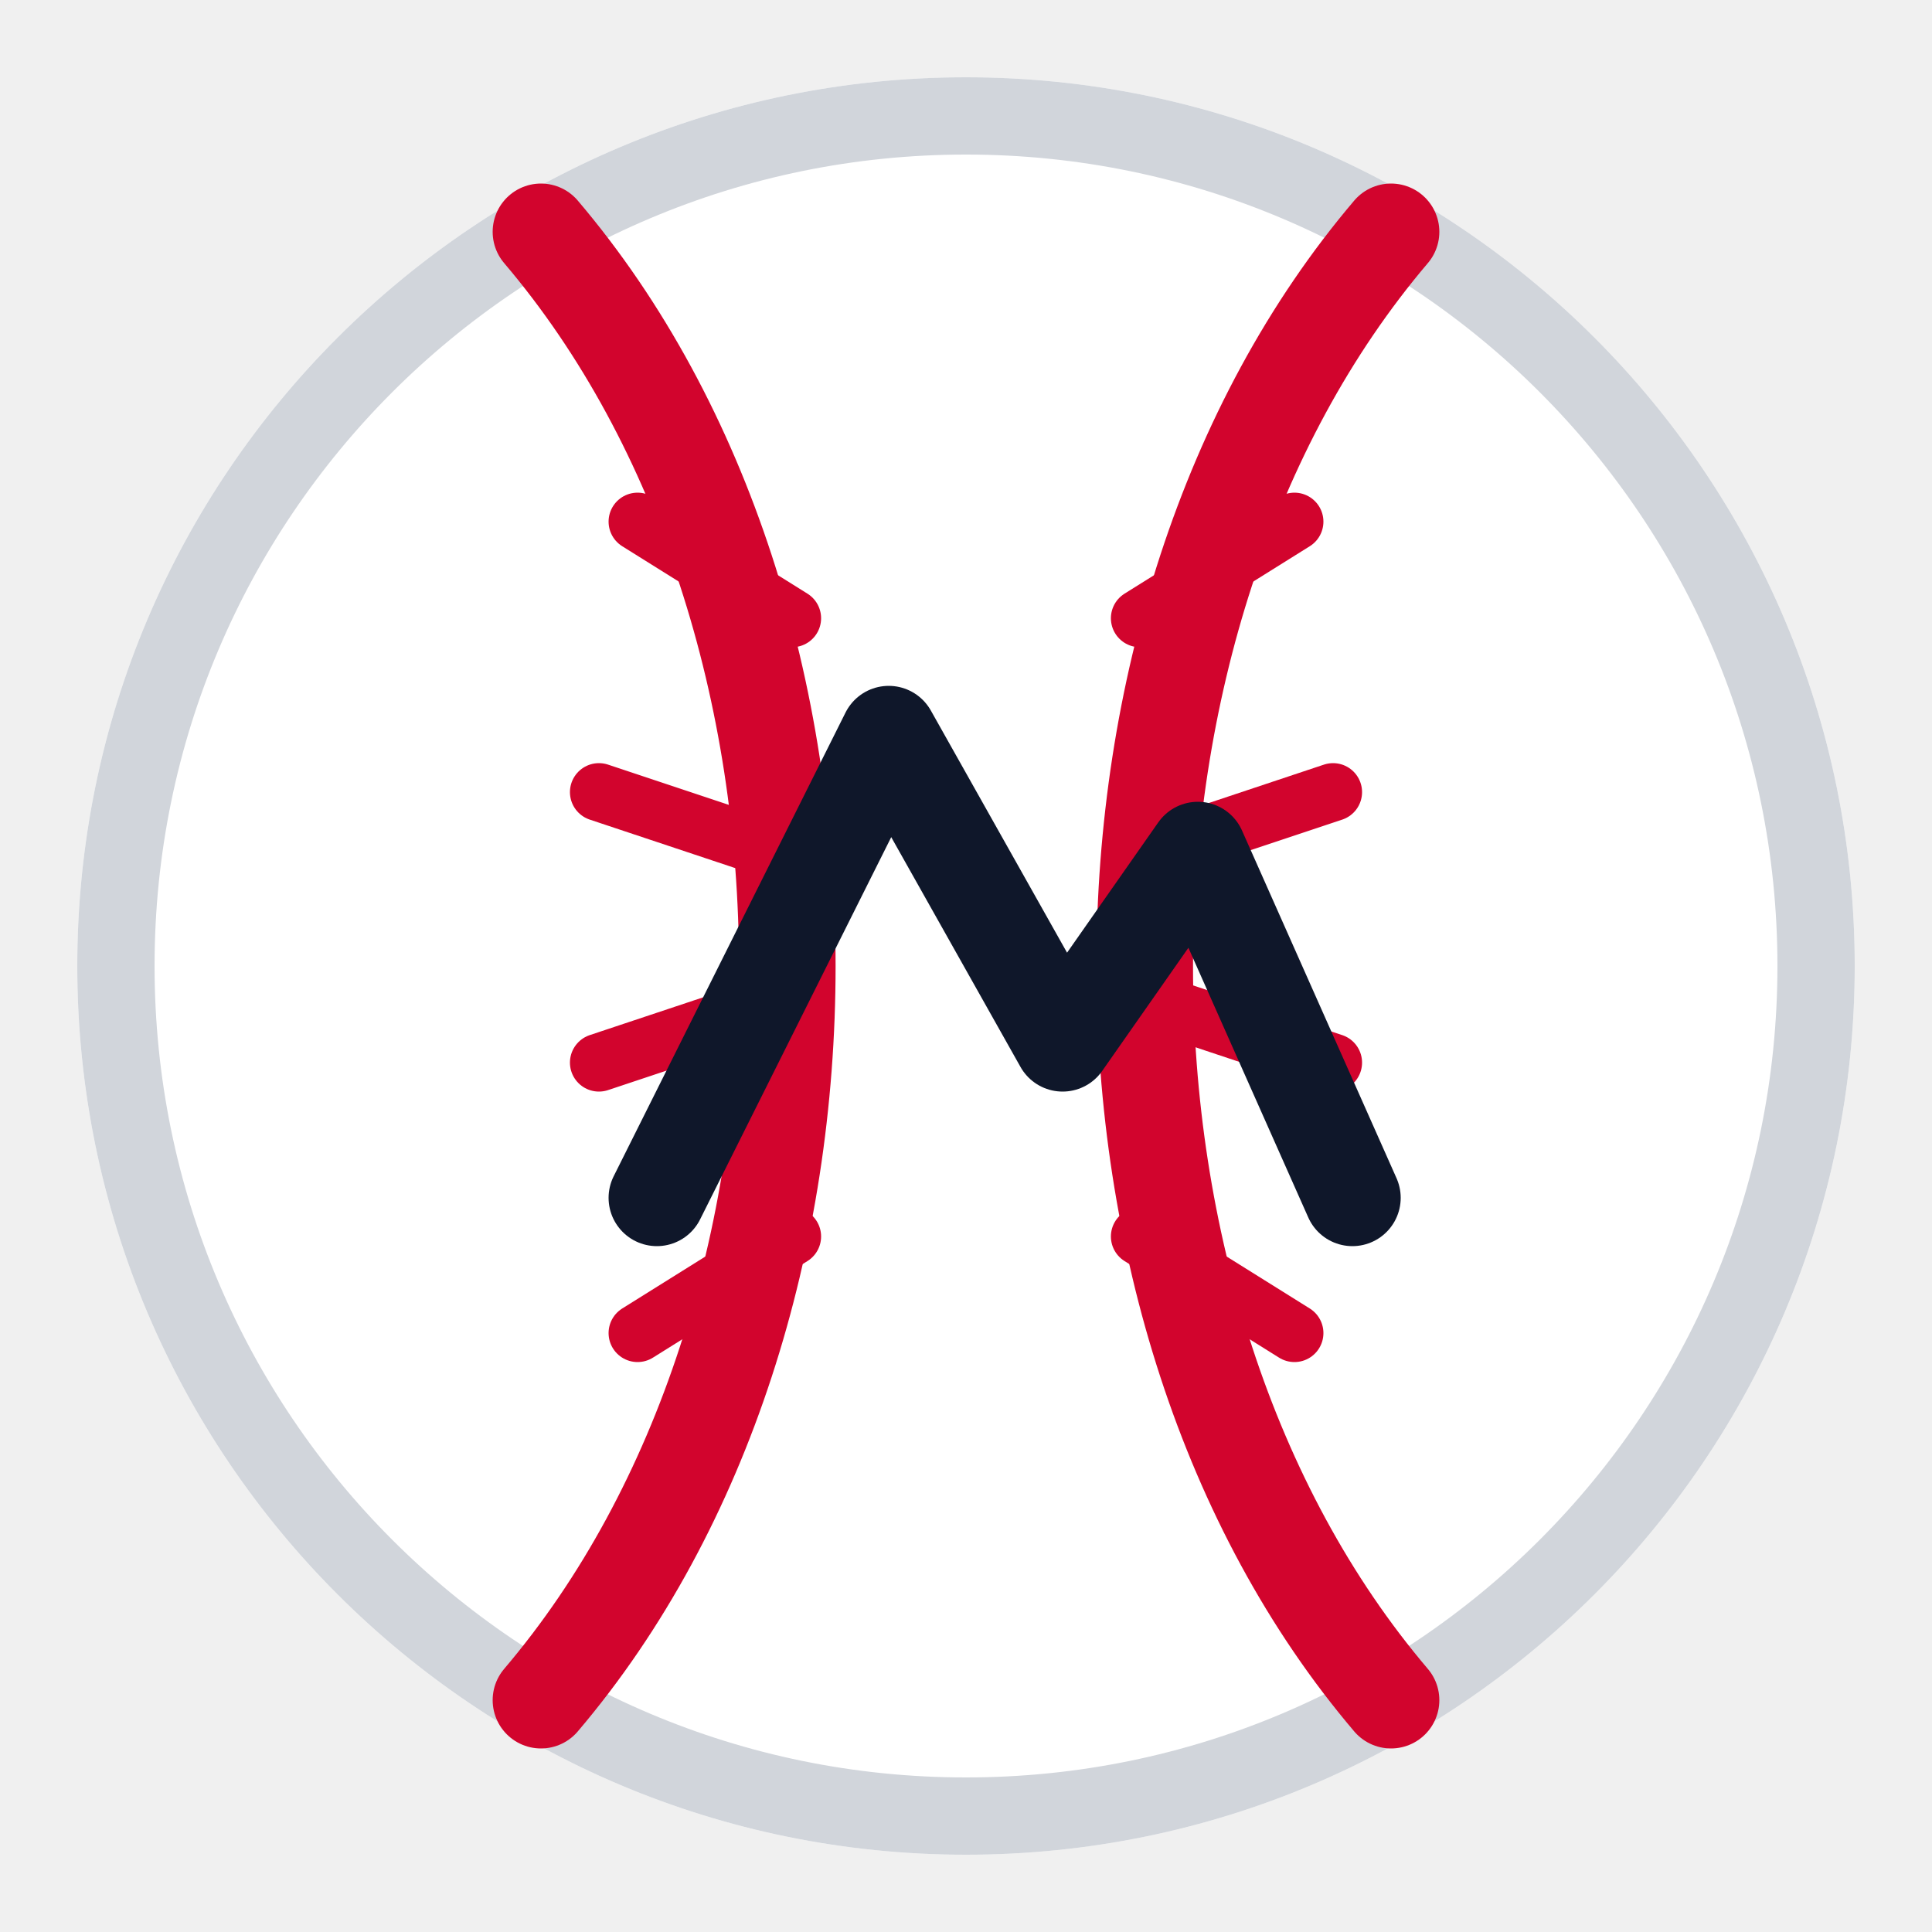
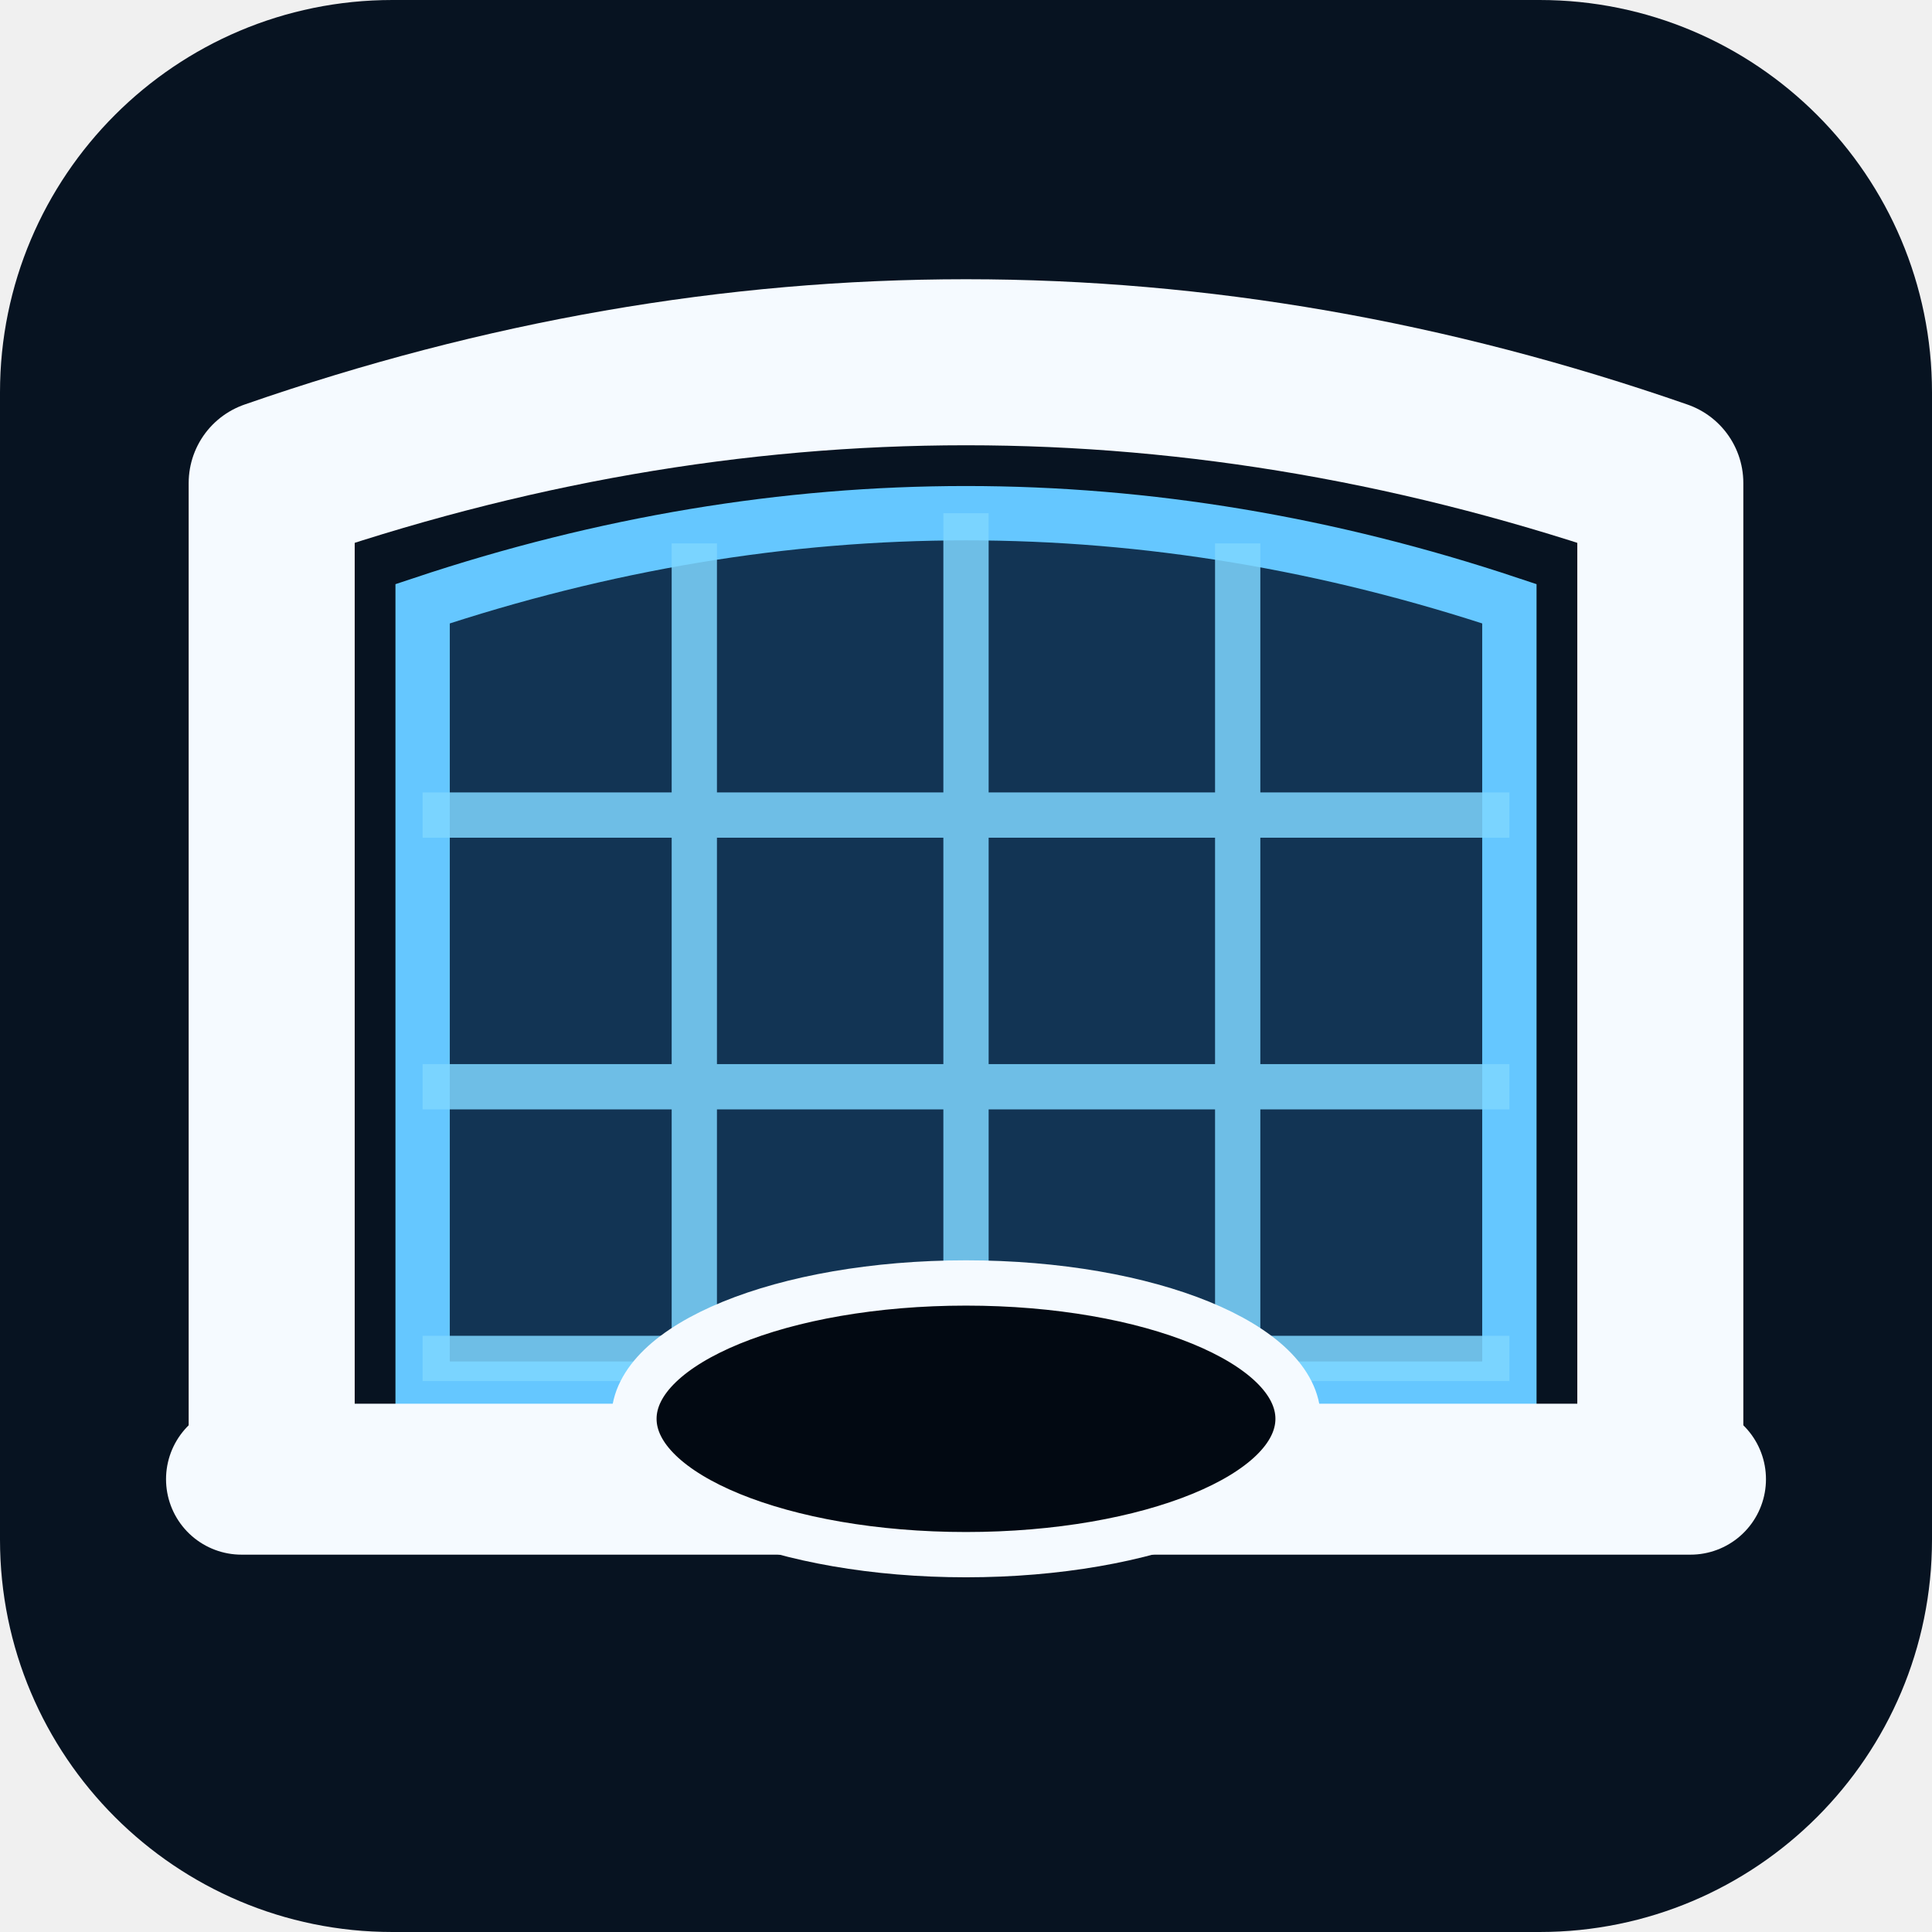
- <svg xmlns="http://www.w3.org/2000/svg" viewBox="0 0 100 100">
-   <circle cx="50" cy="50" r="46" fill="#ffffff" />
-   <circle cx="50" cy="50" r="44" fill="none" stroke="#d1d5db" stroke-width="4" />
-   <path d="M28 12 C45 32, 45 68, 28 88" fill="none" stroke="#d2042d" stroke-width="5" stroke-linecap="round" />
-   <path d="M72 12 C55 32, 55 68, 72 88" fill="none" stroke="#d2042d" stroke-width="5" stroke-linecap="round" />
-   <path d="M33 27 l8 5 M31 41 l9 3 M31 55 l9 -3 M33 69 l8 -5" stroke="#d2042d" stroke-width="3" stroke-linecap="round" />
-   <path d="M67 27 l-8 5 M69 41 l-9 3 M69 55 l-9 -3 M67 69 l-8 -5" stroke="#d2042d" stroke-width="3" stroke-linecap="round" />
-   <path d="M34 62 L46 38 L55 54 L62 44 L70 62" fill="none" stroke="#0f172a" stroke-width="5" stroke-linecap="round" stroke-linejoin="round" />
+ <svg xmlns="http://www.w3.org/2000/svg" viewBox="0 0 64 64">
+   <rect width="64" height="64" rx="13" fill="#071321" />
+   <path d="M9 48V16Q32 8 55 16V48" fill="none" stroke="#f5faff" stroke-width="5.5" stroke-linecap="round" stroke-linejoin="round" />
+   <path d="M14 20Q32 14 50 20V46H14Z" fill="#123454" stroke="#65c7ff" stroke-width="1.8" />
+   <path d="M23 18V46M32 17V46M41 18V46M14 27H50M14 36H50M14 45H50" stroke="#7ed6ff" stroke-width="1.5" opacity=".85" />
+   <path d="M8 49H56" stroke="#f5faff" stroke-width="5" stroke-linecap="round" />
+   <ellipse cx="32" cy="47" rx="11" ry="4.5" fill="#020912" stroke="#f5faff" stroke-width="1.5" />
</svg>
